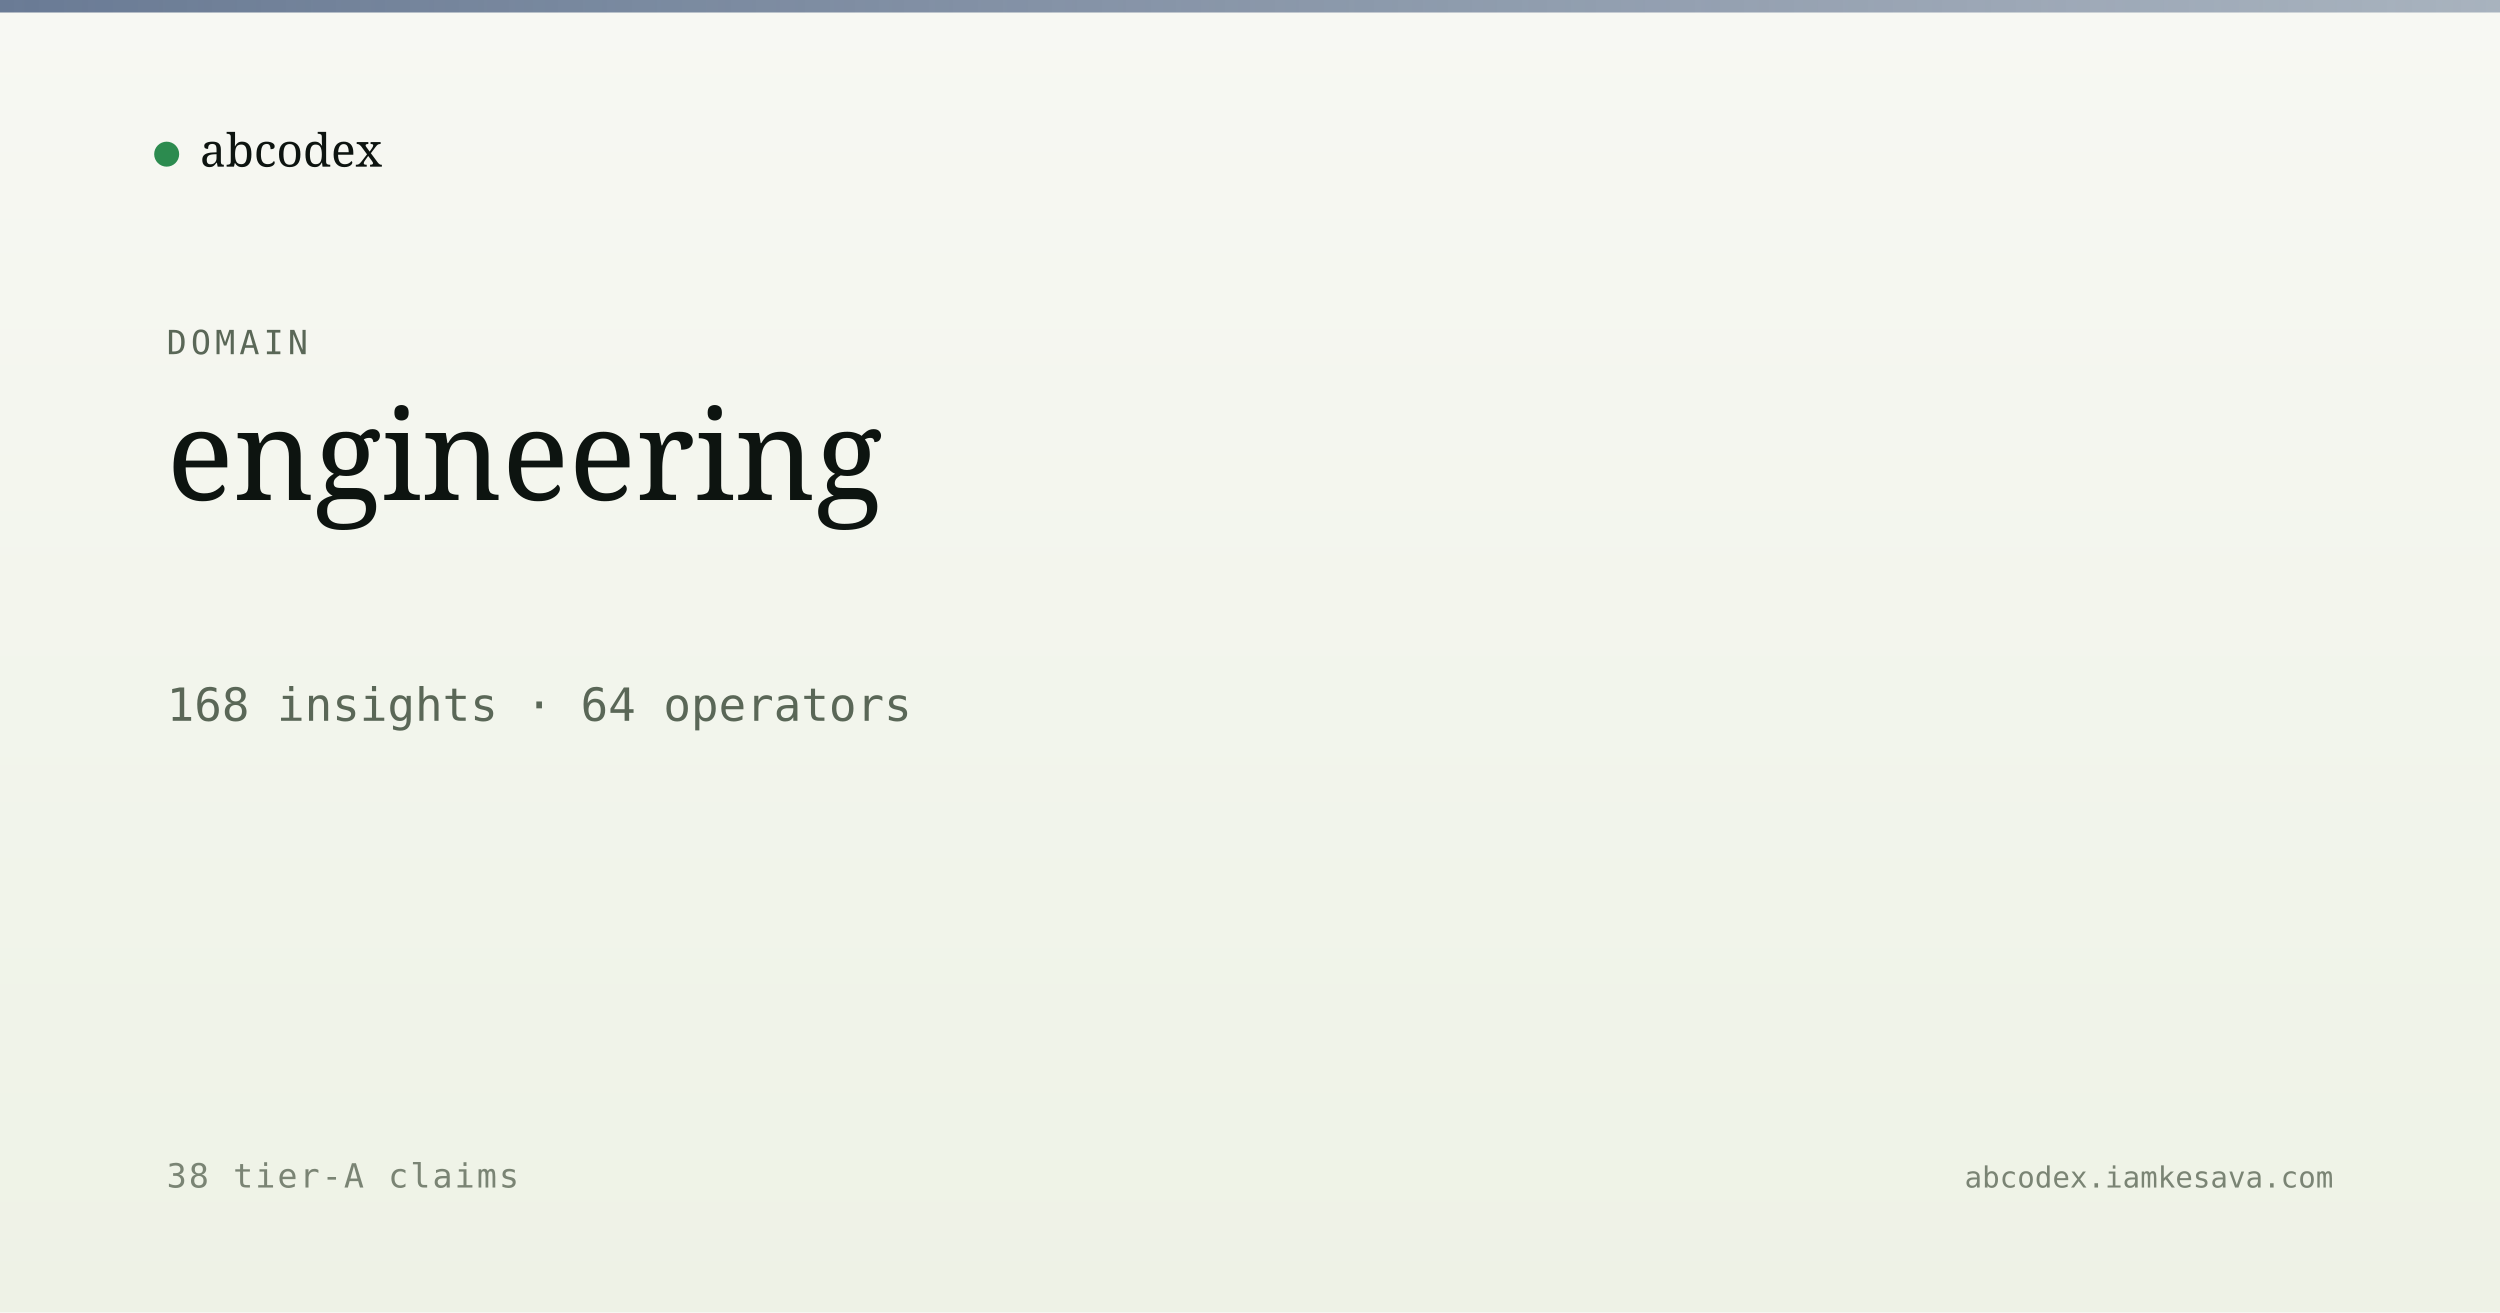
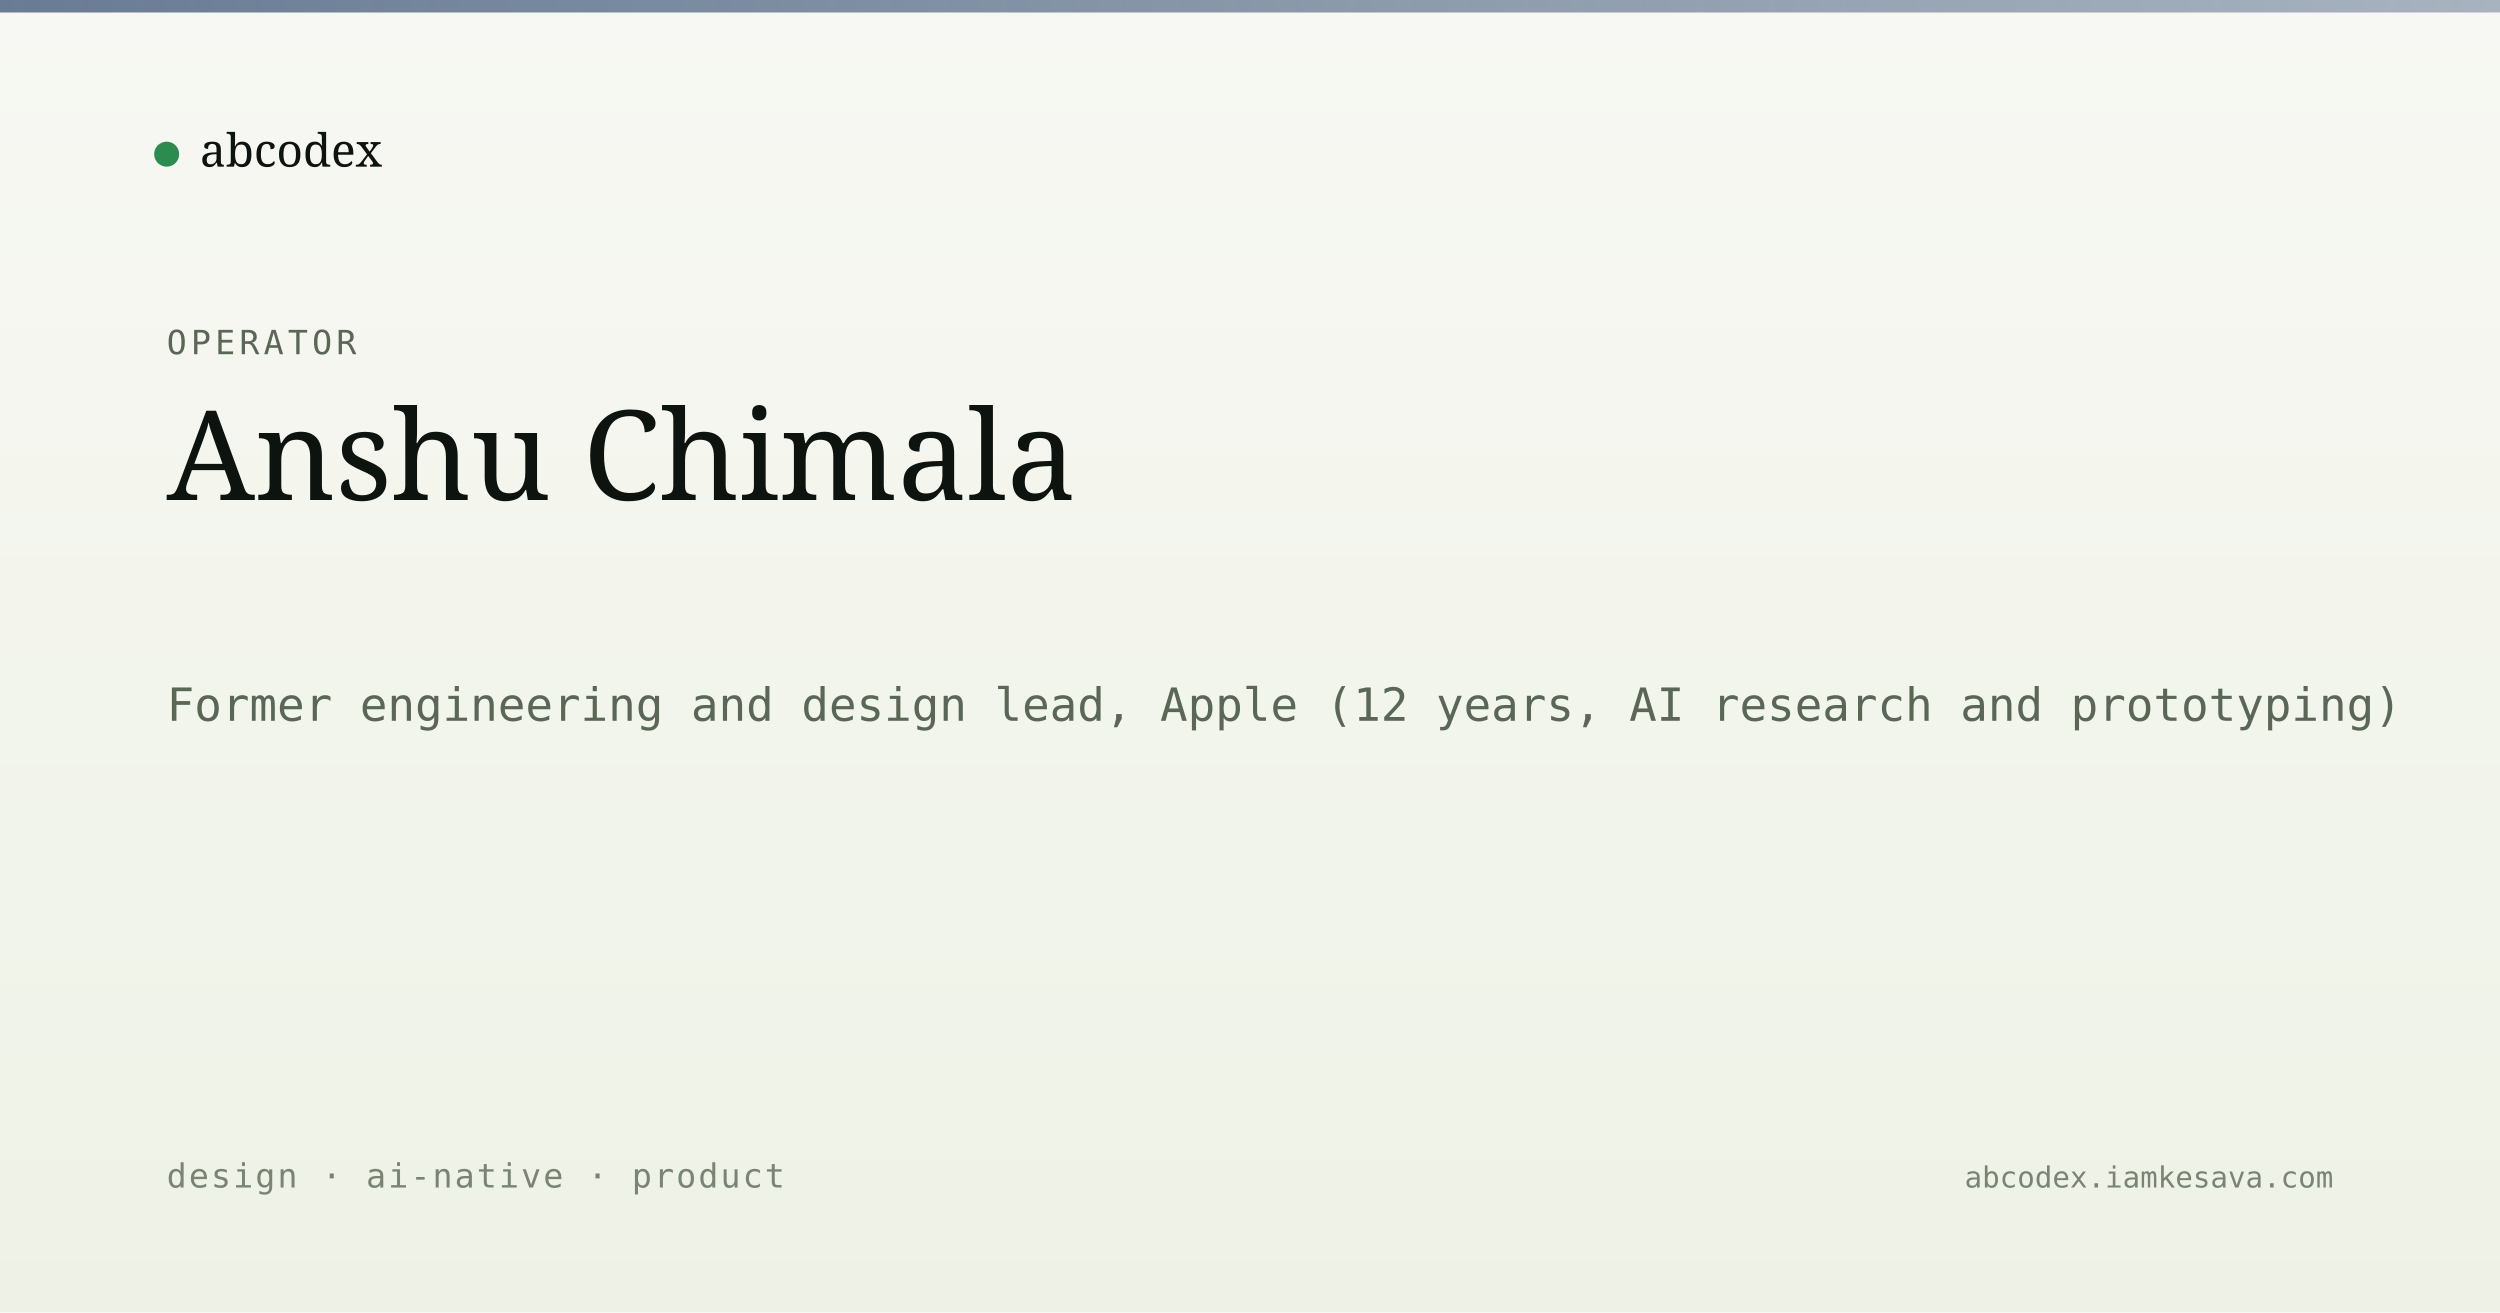
<svg xmlns="http://www.w3.org/2000/svg" viewBox="0 0 1200 630" width="1200" height="630">
  <defs>
    <linearGradient id="bg" x1="0" y1="0" x2="0" y2="1">
      <stop offset="0" stop-color="#f7f8f3" />
      <stop offset="1" stop-color="#eef2e6" />
    </linearGradient>
    <linearGradient id="band" x1="0" y1="0" x2="1" y2="0">
      <stop offset="0" stop-color="#5a6d8a" stop-opacity="0.9" />
      <stop offset="1" stop-color="#5a6d8a" stop-opacity="0.5" />
    </linearGradient>
  </defs>
  <rect width="1200" height="630" fill="url(#bg)" />
  <rect x="0" y="0" width="1200" height="6" fill="url(#band)" />
  <g transform="translate(80, 60)">
    <circle cx="0" cy="14" r="6" fill="#2c8b4f" />
    <text x="16" y="20" font-family="Newsreader, serif" font-size="22" fill="#0d1410">abcodex</text>
  </g>
-   <text x="80" y="170" font-family="JetBrains Mono, monospace" font-size="16" fill="#5a6757" letter-spacing="2">DOMAIN</text>
-   <text x="80" y="240" font-family="Newsreader, serif" font-size="60" font-weight="500" fill="#0d1410">engineering</text>
-   <text x="80" y="346" font-family="JetBrains Mono, monospace" font-size="22" fill="#5a6757">168 insights · 64 operators</text>
-   <text x="80" y="570" font-family="JetBrains Mono, monospace" font-size="16" fill="#7a8474" letter-spacing="1">38 tier-A claims</text>
+   <text x="80" y="170" font-family="JetBrains Mono, monospace" font-size="16" fill="#5a6757" letter-spacing="2">OPERATOR</text>
+   <text x="80" y="240" font-family="Newsreader, serif" font-size="60" font-weight="500" fill="#0d1410">Anshu Chimala</text>
+   <text x="80" y="346" font-family="JetBrains Mono, monospace" font-size="22" fill="#5a6757">Former engineering and design lead, Apple (12 years, AI research and prototyping)</text>
+   <text x="80" y="570" font-family="JetBrains Mono, monospace" font-size="16" fill="#7a8474" letter-spacing="1">design · ai-native · product</text>
  <text x="1120" y="570" text-anchor="end" font-family="JetBrains Mono, monospace" font-size="14" fill="#7a8474">abcodex.iamkesava.com</text>
</svg>
